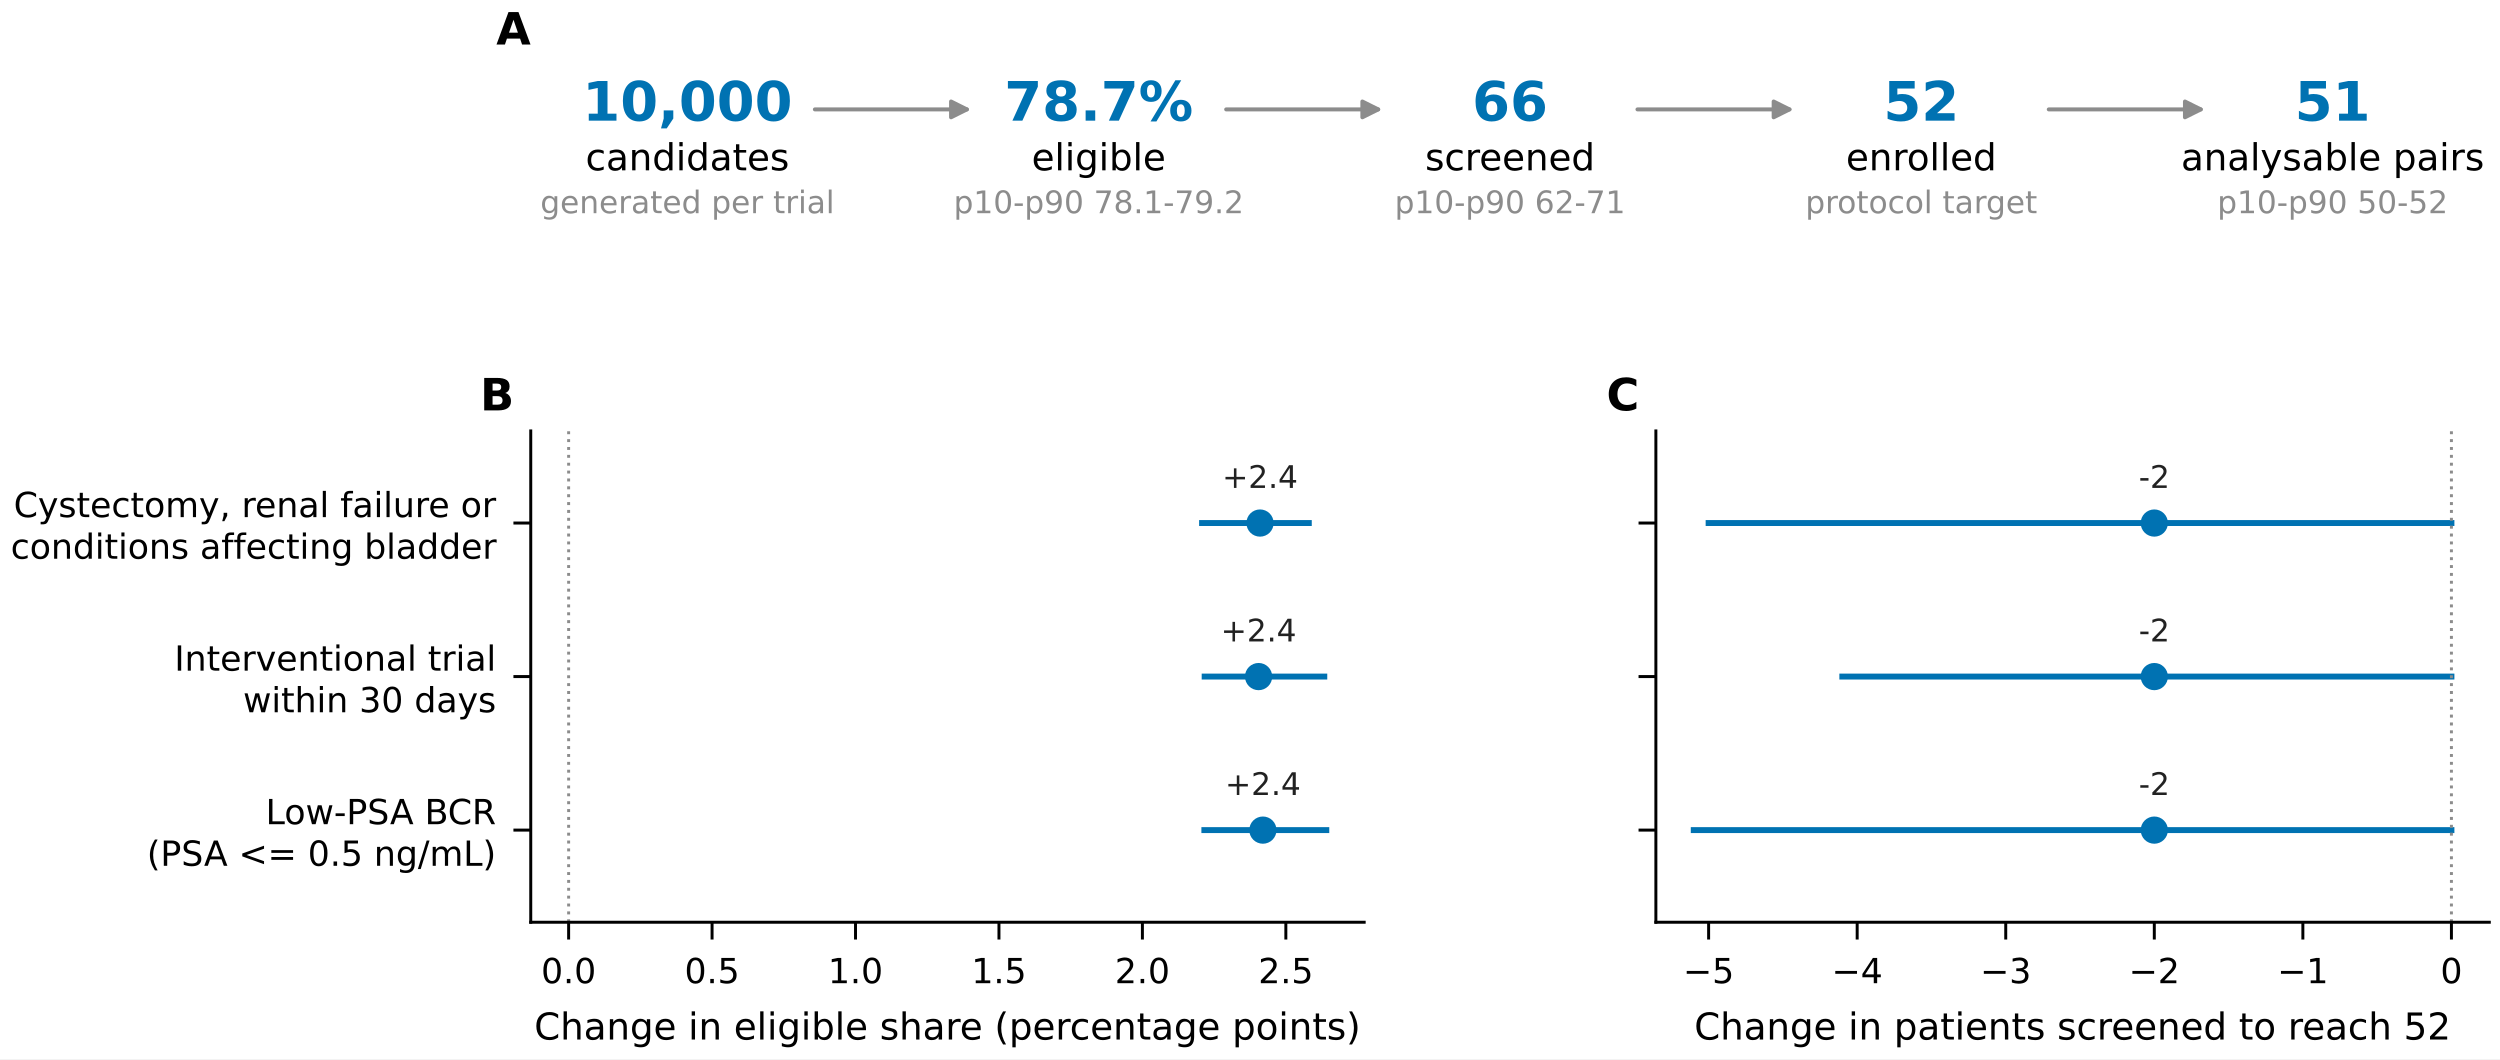
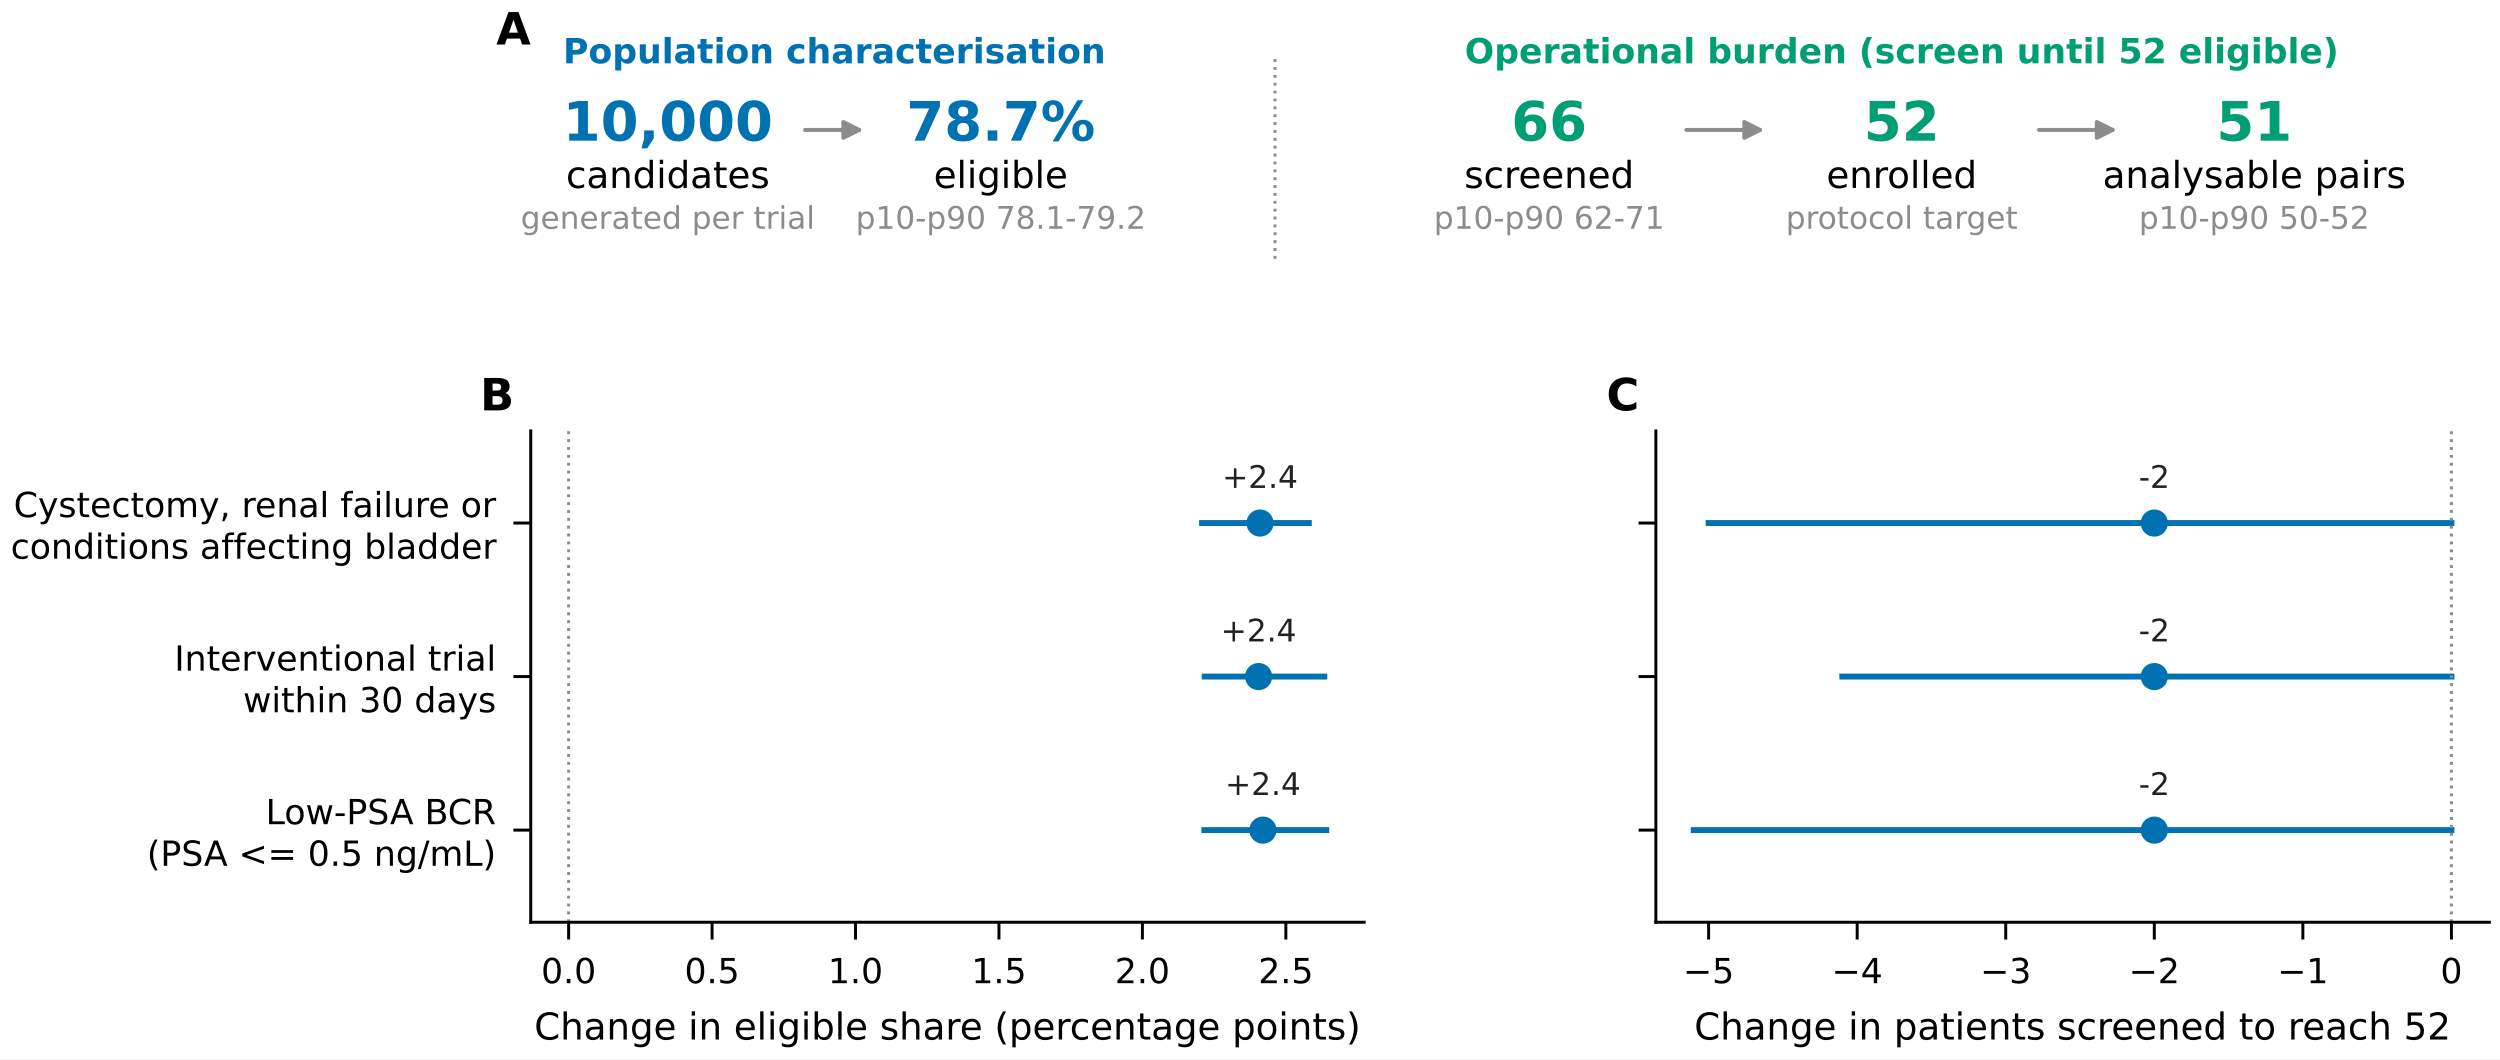
<svg xmlns="http://www.w3.org/2000/svg" xmlns:xlink="http://www.w3.org/1999/xlink" width="504.991pt" height="213.95pt" viewBox="0 0 504.991 213.95" version="1.1">
  <defs>
    <style type="text/css">*{stroke-linejoin: round; stroke-linecap: butt}</style>
  </defs>
  <g id="figure_1">
    <g id="patch_1">
      <path d="M -0 213.95  L 504.991 213.95  L 504.991 0  L -0 0  z " style="fill: #ffffff" />
    </g>
    <g id="axes_1">
      <g id="patch_2">
-         <path d="M 164.6 22.099  Q 180.402 22.099 195.31 22.099  " clip-path="url(#pe54f4d02e5)" style="fill: none; stroke: #8c8c8c; stroke-width: 0.8; stroke-linecap: round" />
-         <path d="M 192.11 20.499  L 195.31 22.099  L 192.11 23.699  z " clip-path="url(#pe54f4d02e5)" style="fill: #8c8c8c; stroke: #8c8c8c; stroke-width: 0.8; stroke-linecap: round" />
+         <path d="M 162.616 26.244  Q 168.528 26.244 173.547 26.244  " clip-path="url(#p527a35ea04)" style="fill: none; stroke: #8c8c8c; stroke-width: 0.8; stroke-linecap: round" />
+         <path d="M 170.347 24.644  L 173.547 26.244  L 170.347 27.844  z " clip-path="url(#p527a35ea04)" style="fill: #8c8c8c; stroke: #8c8c8c; stroke-width: 0.8; stroke-linecap: round" />
      </g>
      <g id="patch_3">
-         <path d="M 247.681 22.099  Q 263.483 22.099 278.391 22.099  " clip-path="url(#pe54f4d02e5)" style="fill: none; stroke: #8c8c8c; stroke-width: 0.8; stroke-linecap: round" />
-         <path d="M 275.191 20.499  L 278.391 22.099  L 275.191 23.699  z " clip-path="url(#pe54f4d02e5)" style="fill: #8c8c8c; stroke: #8c8c8c; stroke-width: 0.8; stroke-linecap: round" />
+         <path d="M 340.652 26.244  Q 348.54 26.244 355.534 26.244  " clip-path="url(#p527a35ea04)" style="fill: none; stroke: #8c8c8c; stroke-width: 0.8; stroke-linecap: round" />
+         <path d="M 352.334 24.644  L 355.534 26.244  L 352.334 27.844  z " clip-path="url(#p527a35ea04)" style="fill: #8c8c8c; stroke: #8c8c8c; stroke-width: 0.8; stroke-linecap: round" />
      </g>
      <g id="patch_4">
-         <path d="M 330.761 22.099  Q 346.564 22.099 361.471 22.099  " clip-path="url(#pe54f4d02e5)" style="fill: none; stroke: #8c8c8c; stroke-width: 0.8; stroke-linecap: round" />
-         <path d="M 358.271 20.499  L 361.471 22.099  L 358.271 23.699  z " clip-path="url(#pe54f4d02e5)" style="fill: #8c8c8c; stroke: #8c8c8c; stroke-width: 0.8; stroke-linecap: round" />
-       </g>
-       <g id="patch_5">
-         <path d="M 413.842 22.099  Q 429.644 22.099 444.552 22.099  " clip-path="url(#pe54f4d02e5)" style="fill: none; stroke: #8c8c8c; stroke-width: 0.8; stroke-linecap: round" />
-         <path d="M 441.352 20.499  L 444.552 22.099  L 441.352 23.699  z " clip-path="url(#pe54f4d02e5)" style="fill: #8c8c8c; stroke: #8c8c8c; stroke-width: 0.8; stroke-linecap: round" />
+         <path d="M 411.864 26.244  Q 419.752 26.244 426.746 26.244  " clip-path="url(#p527a35ea04)" style="fill: none; stroke: #8c8c8c; stroke-width: 0.8; stroke-linecap: round" />
+         <path d="M 423.546 24.644  L 426.746 26.244  L 423.546 27.844  z " clip-path="url(#p527a35ea04)" style="fill: #8c8c8c; stroke: #8c8c8c; stroke-width: 0.8; stroke-linecap: round" />
+       </g>
+       <g id="line2d_1">
+         <path d="M 257.546 52.289  L 257.546 11.051  " clip-path="url(#p527a35ea04)" style="fill: none; stroke-dasharray: 0.6,0.99; stroke-dashoffset: 0; stroke: #8c8c8c; stroke-width: 0.6" />
      </g>
      <g id="text_1">
-         <text style="font-weight: 700; font-size: 11px; font-family: 'DejaVu Sans'; text-anchor: middle; fill: #0072b2" x="138.859" y="24.378" transform="rotate(-0 138.859 24.37784)">10,000</text>
+         <text style="font-weight: 700; font-size: 11px; font-family: 'DejaVu Sans'; text-anchor: middle; fill: #0072b2" x="134.903" y="28.415" transform="rotate(-0 134.9028 28.41482)">10,000</text>
      </g>
      <g id="text_2">
-         <text style="font-size: 7.5px; font-family: 'DejaVu Sans'; text-anchor: middle" x="138.859" y="34.405" transform="rotate(-0 138.859 34.40517)">candidates</text>
+         <text style="font-size: 7.5px; font-family: 'DejaVu Sans'; text-anchor: middle" x="134.903" y="37.965" transform="rotate(-0 134.9028 37.96466)">candidates</text>
      </g>
      <g id="text_3">
-         <text style="font-size: 6.3px; font-family: 'DejaVu Sans'; text-anchor: middle; fill: #8c8c8c" x="138.859" y="43.065" transform="rotate(-0 138.859 43.06514)">generated per trial</text>
+         <text style="font-size: 6.3px; font-family: 'DejaVu Sans'; text-anchor: middle; fill: #8c8c8c" x="134.903" y="46.212" transform="rotate(-0 134.9028 46.21224)">generated per trial</text>
      </g>
      <g id="text_4">
-         <text style="font-weight: 700; font-size: 11px; font-family: 'DejaVu Sans'; text-anchor: middle; fill: #0072b2" x="221.94" y="24.378" transform="rotate(-0 221.9396 24.37784)">78.7%</text>
+         <text style="font-weight: 700; font-size: 11px; font-family: 'DejaVu Sans'; text-anchor: middle; fill: #0072b2" x="202.158" y="28.415" transform="rotate(-0 202.1585 28.41482)">78.7%</text>
      </g>
      <g id="text_5">
-         <text style="font-size: 7.5px; font-family: 'DejaVu Sans'; text-anchor: middle" x="221.94" y="34.405" transform="rotate(-0 221.9396 34.40517)">eligible</text>
+         <text style="font-size: 7.5px; font-family: 'DejaVu Sans'; text-anchor: middle" x="202.158" y="37.965" transform="rotate(-0 202.1585 37.96466)">eligible</text>
      </g>
      <g id="text_6">
-         <text style="font-size: 6.3px; font-family: 'DejaVu Sans'; text-anchor: middle; fill: #8c8c8c" x="221.94" y="43.065" transform="rotate(-0 221.9396 43.06514)">p10-p90 78.1-79.2</text>
+         <text style="font-size: 6.3px; font-family: 'DejaVu Sans'; text-anchor: middle; fill: #8c8c8c" x="202.158" y="46.212" transform="rotate(-0 202.1585 46.21224)">p10-p90 78.1-79.2</text>
      </g>
      <g id="text_7">
-         <text style="font-weight: 700; font-size: 11px; font-family: 'DejaVu Sans'; text-anchor: middle; fill: #0072b2" x="305.02" y="24.378" transform="rotate(-0 305.0202 24.37784)">66</text>
+         <text style="font-weight: 700; font-size: 11px; font-family: 'DejaVu Sans'; text-anchor: middle; fill: #009e73" x="312.933" y="28.415" transform="rotate(-0 312.9327 28.41482)">66</text>
      </g>
      <g id="text_8">
-         <text style="font-size: 7.5px; font-family: 'DejaVu Sans'; text-anchor: middle" x="305.02" y="34.405" transform="rotate(-0 305.0202 34.40517)">screened</text>
+         <text style="font-size: 7.5px; font-family: 'DejaVu Sans'; text-anchor: middle" x="312.933" y="37.965" transform="rotate(-0 312.9327 37.96466)">screened</text>
      </g>
      <g id="text_9">
-         <text style="font-size: 6.3px; font-family: 'DejaVu Sans'; text-anchor: middle; fill: #8c8c8c" x="305.02" y="43.065" transform="rotate(-0 305.0202 43.06514)">p10-p90 62-71</text>
+         <text style="font-size: 6.3px; font-family: 'DejaVu Sans'; text-anchor: middle; fill: #8c8c8c" x="312.933" y="46.212" transform="rotate(-0 312.9327 46.21224)">p10-p90 62-71</text>
      </g>
      <g id="text_10">
-         <text style="font-weight: 700; font-size: 11px; font-family: 'DejaVu Sans'; text-anchor: middle; fill: #0072b2" x="388.101" y="24.378" transform="rotate(-0 388.1008 24.37784)">52</text>
+         <text style="font-weight: 700; font-size: 11px; font-family: 'DejaVu Sans'; text-anchor: middle; fill: #009e73" x="384.145" y="28.415" transform="rotate(-0 384.1446 28.41482)">52</text>
      </g>
      <g id="text_11">
-         <text style="font-size: 7.5px; font-family: 'DejaVu Sans'; text-anchor: middle" x="388.101" y="34.405" transform="rotate(-0 388.1008 34.40517)">enrolled</text>
+         <text style="font-size: 7.5px; font-family: 'DejaVu Sans'; text-anchor: middle" x="384.145" y="37.965" transform="rotate(-0 384.1446 37.96466)">enrolled</text>
      </g>
      <g id="text_12">
-         <text style="font-size: 6.3px; font-family: 'DejaVu Sans'; text-anchor: middle; fill: #8c8c8c" x="388.101" y="43.065" transform="rotate(-0 388.1008 43.06514)">protocol target</text>
+         <text style="font-size: 6.3px; font-family: 'DejaVu Sans'; text-anchor: middle; fill: #8c8c8c" x="384.145" y="46.212" transform="rotate(-0 384.1446 46.21224)">protocol target</text>
      </g>
      <g id="text_13">
-         <text style="font-weight: 700; font-size: 11px; font-family: 'DejaVu Sans'; text-anchor: middle; fill: #0072b2" x="471.181" y="24.378" transform="rotate(-0 471.1815 24.37784)">51</text>
+         <text style="font-weight: 700; font-size: 11px; font-family: 'DejaVu Sans'; text-anchor: middle; fill: #009e73" x="455.357" y="28.415" transform="rotate(-0 455.3566 28.41482)">51</text>
      </g>
      <g id="text_14">
-         <text style="font-size: 7.5px; font-family: 'DejaVu Sans'; text-anchor: middle" x="471.181" y="34.405" transform="rotate(-0 471.1815 34.40517)">analysable pairs</text>
+         <text style="font-size: 7.5px; font-family: 'DejaVu Sans'; text-anchor: middle" x="455.357" y="37.965" transform="rotate(-0 455.3566 37.96466)">analysable pairs</text>
      </g>
      <g id="text_15">
-         <text style="font-size: 6.3px; font-family: 'DejaVu Sans'; text-anchor: middle; fill: #8c8c8c" x="471.181" y="43.065" transform="rotate(-0 471.1815 43.06514)">p10-p90 50-52</text>
+         <text style="font-size: 6.3px; font-family: 'DejaVu Sans'; text-anchor: middle; fill: #8c8c8c" x="455.357" y="46.212" transform="rotate(-0 455.3566 46.21224)">p10-p90 50-52</text>
      </g>
      <g id="text_16">
+         <text style="font-weight: 700; font-size: 7px; font-family: 'DejaVu Sans'; text-anchor: middle; fill: #0072b2" x="168.531" y="12.788" transform="rotate(-0 168.5306 12.78781)">Population characterisation</text>
+       </g>
+       <g id="text_17">
+         <text style="font-weight: 700; font-size: 7px; font-family: 'DejaVu Sans'; text-anchor: middle; fill: #009e73" x="384.145" y="12.788" transform="rotate(-0 384.1446 12.78781)">Operational burden (screen until 52 eligible)</text>
+       </g>
+       <g id="text_18">
        <text style="font-weight: 700; font-size: 9px; font-family: 'DejaVu Sans'; text-anchor: end" x="107.209" y="8.998" transform="rotate(-0 107.2092 8.997891)">A</text>
      </g>
    </g>
    <g id="axes_2">
-       <g id="patch_6">
+       <g id="patch_5">
        <path d="M 107.209 186.289  L 275.559 186.289  L 275.559 87.045  L 107.209 87.045  z " style="fill: #ffffff" />
      </g>
      <g id="matplotlib.axis_1">
        <g id="xtick_1">
-           <g id="line2d_1">
+           <g id="line2d_2">
            <defs>
-               <path id="mbee998d224" d="M 0 0  L 0 3.5  " style="stroke: #000000; stroke-width: 0.6" />
+               <path id="m3314f0bdf1" d="M 0 0  L 0 3.5  " style="stroke: #000000; stroke-width: 0.6" />
            </defs>
            <g>
-               <use xlink:href="#mbee998d224" x="114.861" y="186.289" style="stroke: #000000; stroke-width: 0.6" />
-             </g>
-           </g>
-           <g id="text_17">
+               <use xlink:href="#m3314f0bdf1" x="114.861" y="186.289" style="stroke: #000000; stroke-width: 0.6" />
+             </g>
+           </g>
+           <g id="text_19">
            <text style="font-size: 7px; font-family: 'DejaVu Sans'; text-anchor: middle" x="114.861" y="198.607" transform="rotate(-0 114.8615 198.6074)">0.0</text>
          </g>
        </g>
        <g id="xtick_2">
-           <g id="line2d_2">
-             <g>
-               <use xlink:href="#mbee998d224" x="143.836" y="186.289" style="stroke: #000000; stroke-width: 0.6" />
-             </g>
-           </g>
-           <g id="text_18">
+           <g id="line2d_3">
+             <g>
+               <use xlink:href="#m3314f0bdf1" x="143.836" y="186.289" style="stroke: #000000; stroke-width: 0.6" />
+             </g>
+           </g>
+           <g id="text_20">
            <text style="font-size: 7px; font-family: 'DejaVu Sans'; text-anchor: middle" x="143.836" y="198.607" transform="rotate(-0 143.8364 198.6074)">0.5</text>
          </g>
        </g>
        <g id="xtick_3">
-           <g id="line2d_3">
-             <g>
-               <use xlink:href="#mbee998d224" x="172.811" y="186.289" style="stroke: #000000; stroke-width: 0.6" />
-             </g>
-           </g>
-           <g id="text_19">
+           <g id="line2d_4">
+             <g>
+               <use xlink:href="#m3314f0bdf1" x="172.811" y="186.289" style="stroke: #000000; stroke-width: 0.6" />
+             </g>
+           </g>
+           <g id="text_21">
            <text style="font-size: 7px; font-family: 'DejaVu Sans'; text-anchor: middle" x="172.811" y="198.607" transform="rotate(-0 172.8112 198.6074)">1.0</text>
          </g>
        </g>
        <g id="xtick_4">
-           <g id="line2d_4">
-             <g>
-               <use xlink:href="#mbee998d224" x="201.786" y="186.289" style="stroke: #000000; stroke-width: 0.6" />
-             </g>
-           </g>
-           <g id="text_20">
+           <g id="line2d_5">
+             <g>
+               <use xlink:href="#m3314f0bdf1" x="201.786" y="186.289" style="stroke: #000000; stroke-width: 0.6" />
+             </g>
+           </g>
+           <g id="text_22">
            <text style="font-size: 7px; font-family: 'DejaVu Sans'; text-anchor: middle" x="201.786" y="198.607" transform="rotate(-0 201.7861 198.6074)">1.5</text>
          </g>
        </g>
        <g id="xtick_5">
-           <g id="line2d_5">
-             <g>
-               <use xlink:href="#mbee998d224" x="230.761" y="186.289" style="stroke: #000000; stroke-width: 0.6" />
-             </g>
-           </g>
-           <g id="text_21">
+           <g id="line2d_6">
+             <g>
+               <use xlink:href="#m3314f0bdf1" x="230.761" y="186.289" style="stroke: #000000; stroke-width: 0.6" />
+             </g>
+           </g>
+           <g id="text_23">
            <text style="font-size: 7px; font-family: 'DejaVu Sans'; text-anchor: middle" x="230.761" y="198.607" transform="rotate(-0 230.761 198.6074)">2.0</text>
          </g>
        </g>
        <g id="xtick_6">
-           <g id="line2d_6">
-             <g>
-               <use xlink:href="#mbee998d224" x="259.736" y="186.289" style="stroke: #000000; stroke-width: 0.6" />
-             </g>
-           </g>
-           <g id="text_22">
+           <g id="line2d_7">
+             <g>
+               <use xlink:href="#m3314f0bdf1" x="259.736" y="186.289" style="stroke: #000000; stroke-width: 0.6" />
+             </g>
+           </g>
+           <g id="text_24">
            <text style="font-size: 7px; font-family: 'DejaVu Sans'; text-anchor: middle" x="259.736" y="198.607" transform="rotate(-0 259.7358 198.6074)">2.5</text>
          </g>
        </g>
-         <g id="text_23">
+         <g id="text_25">
          <text style="font-size: 7.5px; font-family: 'DejaVu Sans'; text-anchor: middle" x="191.384" y="209.988" transform="rotate(-0 191.3841 209.9879)">Change in eligible share (percentage points)</text>
        </g>
      </g>
      <g id="matplotlib.axis_2">
        <g id="ytick_1">
-           <g id="line2d_7">
+           <g id="line2d_8">
            <defs>
-               <path id="mb0795f0056" d="M 0 0  L -3.5 0  " style="stroke: #000000; stroke-width: 0.6" />
+               <path id="m7ded115900" d="M 0 0  L -3.5 0  " style="stroke: #000000; stroke-width: 0.6" />
            </defs>
            <g>
-               <use xlink:href="#mb0795f0056" x="107.209" y="105.653" style="stroke: #000000; stroke-width: 0.6" />
-             </g>
-           </g>
-           <g id="text_24">
+               <use xlink:href="#m7ded115900" x="107.209" y="105.653" style="stroke: #000000; stroke-width: 0.6" />
+             </g>
+           </g>
+           <g id="text_26">
            <text style="font-size: 7px; font-family: 'DejaVu Sans'" transform="translate(2.771406 104.4621)">Cystectomy, renal failure or</text>
            <text style="font-size: 7px; font-family: 'DejaVu Sans'" transform="translate(2.16 112.864)">conditions affecting bladder</text>
          </g>
        </g>
        <g id="ytick_2">
-           <g id="line2d_8">
-             <g>
-               <use xlink:href="#mb0795f0056" x="107.209" y="136.667" style="stroke: #000000; stroke-width: 0.6" />
-             </g>
-           </g>
-           <g id="text_25">
+           <g id="line2d_9">
+             <g>
+               <use xlink:href="#m7ded115900" x="107.209" y="136.667" style="stroke: #000000; stroke-width: 0.6" />
+             </g>
+           </g>
+           <g id="text_27">
            <text style="font-size: 7px; font-family: 'DejaVu Sans'" transform="translate(35.22406 135.4759)">Interventional trial</text>
            <text style="font-size: 7px; font-family: 'DejaVu Sans'" transform="translate(49.09828 143.8778)">within 30 days</text>
          </g>
        </g>
        <g id="ytick_3">
-           <g id="line2d_9">
-             <g>
-               <use xlink:href="#mb0795f0056" x="107.209" y="167.681" style="stroke: #000000; stroke-width: 0.6" />
-             </g>
-           </g>
-           <g id="text_26">
+           <g id="line2d_10">
+             <g>
+               <use xlink:href="#m7ded115900" x="107.209" y="167.681" style="stroke: #000000; stroke-width: 0.6" />
+             </g>
+           </g>
+           <g id="text_28">
            <text style="font-size: 7px; font-family: 'DejaVu Sans'" transform="translate(53.65812 166.4896)">Low-PSA BCR</text>
            <text style="font-size: 7px; font-family: 'DejaVu Sans'" transform="translate(29.66891 174.891)">(PSA &lt;= 0.5 ng/mL)</text>
          </g>
        </g>
      </g>
-       <g id="line2d_10">
-         <path d="M 242.815 105.653  L 264.372 105.653  " clip-path="url(#p815d1cc17a)" style="fill: none; stroke: #0072b2; stroke-width: 1.2; stroke-linecap: square" />
-       </g>
      <g id="line2d_11">
+         <path d="M 242.815 105.653  L 264.372 105.653  " clip-path="url(#p6daa29cfb1)" style="fill: none; stroke: #0072b2; stroke-width: 1.2; stroke-linecap: square" />
+       </g>
+       <g id="line2d_12">
        <defs>
-           <path id="m6ff48390bc" d="M 0 2.25  C 0.597 2.25 1.169 2.013 1.591 1.591  C 2.013 1.169 2.25 0.597 2.25 0  C 2.25 -0.597 2.013 -1.169 1.591 -1.591  C 1.169 -2.013 0.597 -2.25 0 -2.25  C -0.597 -2.25 -1.169 -2.013 -1.591 -1.591  C -2.013 -1.169 -2.25 -0.597 -2.25 0  C -2.25 0.597 -2.013 1.169 -1.591 1.591  C -1.169 2.013 -0.597 2.25 0 2.25  z " style="stroke: #0072b2" />
+           <path id="m97351bc4b0" d="M 0 2.25  C 0.597 2.25 1.169 2.013 1.591 1.591  C 2.013 1.169 2.25 0.597 2.25 0  C 2.25 -0.597 2.013 -1.169 1.591 -1.591  C 1.169 -2.013 0.597 -2.25 0 -2.25  C -0.597 -2.25 -1.169 -2.013 -1.591 -1.591  C -2.013 -1.169 -2.25 -0.597 -2.25 0  C -2.25 0.597 -2.013 1.169 -1.591 1.591  C -1.169 2.013 -0.597 2.25 0 2.25  z " style="stroke: #0072b2" />
        </defs>
-         <g clip-path="url(#p815d1cc17a)">
-           <use xlink:href="#m6ff48390bc" x="254.52" y="105.653" style="fill: #0072b2; stroke: #0072b2" />
-         </g>
-       </g>
-       <g id="line2d_12">
-         <path d="M 243.336 136.667  L 267.501 136.667  " clip-path="url(#p815d1cc17a)" style="fill: none; stroke: #0072b2; stroke-width: 1.2; stroke-linecap: square" />
+         <g clip-path="url(#p6daa29cfb1)">
+           <use xlink:href="#m97351bc4b0" x="254.52" y="105.653" style="fill: #0072b2; stroke: #0072b2" />
+         </g>
      </g>
      <g id="line2d_13">
-         <g clip-path="url(#p815d1cc17a)">
-           <use xlink:href="#m6ff48390bc" x="254.231" y="136.667" style="fill: #0072b2; stroke: #0072b2" />
-         </g>
+         <path d="M 243.336 136.667  L 267.501 136.667  " clip-path="url(#p6daa29cfb1)" style="fill: none; stroke: #0072b2; stroke-width: 1.2; stroke-linecap: square" />
      </g>
      <g id="line2d_14">
-         <path d="M 243.278 167.681  L 267.907 167.681  " clip-path="url(#p815d1cc17a)" style="fill: none; stroke: #0072b2; stroke-width: 1.2; stroke-linecap: square" />
+         <g clip-path="url(#p6daa29cfb1)">
+           <use xlink:href="#m97351bc4b0" x="254.231" y="136.667" style="fill: #0072b2; stroke: #0072b2" />
+         </g>
      </g>
      <g id="line2d_15">
-         <g clip-path="url(#p815d1cc17a)">
-           <use xlink:href="#m6ff48390bc" x="255.1" y="167.681" style="fill: #0072b2; stroke: #0072b2" />
-         </g>
+         <path d="M 243.278 167.681  L 267.907 167.681  " clip-path="url(#p6daa29cfb1)" style="fill: none; stroke: #0072b2; stroke-width: 1.2; stroke-linecap: square" />
      </g>
      <g id="line2d_16">
-         <path d="M 114.861 186.289  L 114.861 87.045  " clip-path="url(#p815d1cc17a)" style="fill: none; stroke-dasharray: 0.6,0.99; stroke-dashoffset: 0; stroke: #8c8c8c; stroke-width: 0.6" />
+         <g clip-path="url(#p6daa29cfb1)">
+           <use xlink:href="#m97351bc4b0" x="255.1" y="167.681" style="fill: #0072b2; stroke: #0072b2" />
+         </g>
+       </g>
+       <g id="line2d_17">
+         <path d="M 114.861 186.289  L 114.861 87.045  " clip-path="url(#p6daa29cfb1)" style="fill: none; stroke-dasharray: 0.6,0.99; stroke-dashoffset: 0; stroke: #8c8c8c; stroke-width: 0.6" />
+       </g>
+       <g id="patch_6">
+         <path d="M 107.209 186.289  L 107.209 87.045  " style="fill: none; stroke: #000000; stroke-width: 0.6; stroke-linejoin: miter; stroke-linecap: square" />
      </g>
      <g id="patch_7">
-         <path d="M 107.209 186.289  L 107.209 87.045  " style="fill: none; stroke: #000000; stroke-width: 0.6; stroke-linejoin: miter; stroke-linecap: square" />
-       </g>
-       <g id="patch_8">
        <path d="M 107.209 186.289  L 275.559 186.289  " style="fill: none; stroke: #000000; stroke-width: 0.6; stroke-linejoin: miter; stroke-linecap: square" />
      </g>
-       <g id="text_27">
+       <g id="text_29">
        <text style="font-size: 6.3px; font-family: 'DejaVu Sans'; text-anchor: middle; fill: #222222" x="254.52" y="98.557" transform="rotate(-0 254.5204 98.55728)">+2.4</text>
      </g>
-       <g id="text_28">
+       <g id="text_30">
        <text style="font-size: 6.3px; font-family: 'DejaVu Sans'; text-anchor: middle; fill: #222222" x="254.231" y="129.571" transform="rotate(-0 254.2306 129.5711)">+2.4</text>
      </g>
-       <g id="text_29">
+       <g id="text_31">
        <text style="font-size: 6.3px; font-family: 'DejaVu Sans'; text-anchor: middle; fill: #222222" x="255.1" y="160.585" transform="rotate(-0 255.0999 160.5848)">+2.4</text>
      </g>
-       <g id="text_30">
+       <g id="text_32">
        <text style="font-weight: 700; font-size: 9px; font-family: 'DejaVu Sans'; text-anchor: end" x="103.842" y="82.898" transform="rotate(-0 103.8422 82.89798)">B</text>
      </g>
    </g>
    <g id="axes_3">
-       <g id="patch_9">
+       <g id="patch_8">
        <path d="M 334.481 186.289  L 502.831 186.289  L 502.831 87.045  L 334.481 87.045  z " style="fill: #ffffff" />
      </g>
      <g id="matplotlib.axis_3">
        <g id="xtick_7">
-           <g id="line2d_17">
-             <g>
-               <use xlink:href="#mbee998d224" x="345.135" y="186.289" style="stroke: #000000; stroke-width: 0.6" />
-             </g>
-           </g>
-           <g id="text_31">
+           <g id="line2d_18">
+             <g>
+               <use xlink:href="#m3314f0bdf1" x="345.135" y="186.289" style="stroke: #000000; stroke-width: 0.6" />
+             </g>
+           </g>
+           <g id="text_33">
            <text style="font-size: 7px; font-family: 'DejaVu Sans'; text-anchor: middle" x="345.135" y="198.607" transform="rotate(-0 345.1346 198.6074)">−5</text>
          </g>
        </g>
        <g id="xtick_8">
-           <g id="line2d_18">
-             <g>
-               <use xlink:href="#mbee998d224" x="375.143" y="186.289" style="stroke: #000000; stroke-width: 0.6" />
-             </g>
-           </g>
-           <g id="text_32">
+           <g id="line2d_19">
+             <g>
+               <use xlink:href="#m3314f0bdf1" x="375.143" y="186.289" style="stroke: #000000; stroke-width: 0.6" />
+             </g>
+           </g>
+           <g id="text_34">
            <text style="font-size: 7px; font-family: 'DejaVu Sans'; text-anchor: middle" x="375.143" y="198.607" transform="rotate(-0 375.1435 198.6074)">−4</text>
          </g>
        </g>
        <g id="xtick_9">
-           <g id="line2d_19">
-             <g>
-               <use xlink:href="#mbee998d224" x="405.152" y="186.289" style="stroke: #000000; stroke-width: 0.6" />
-             </g>
-           </g>
-           <g id="text_33">
+           <g id="line2d_20">
+             <g>
+               <use xlink:href="#m3314f0bdf1" x="405.152" y="186.289" style="stroke: #000000; stroke-width: 0.6" />
+             </g>
+           </g>
+           <g id="text_35">
            <text style="font-size: 7px; font-family: 'DejaVu Sans'; text-anchor: middle" x="405.152" y="198.607" transform="rotate(-0 405.1523 198.6074)">−3</text>
          </g>
        </g>
        <g id="xtick_10">
-           <g id="line2d_20">
-             <g>
-               <use xlink:href="#mbee998d224" x="435.161" y="186.289" style="stroke: #000000; stroke-width: 0.6" />
-             </g>
-           </g>
-           <g id="text_34">
+           <g id="line2d_21">
+             <g>
+               <use xlink:href="#m3314f0bdf1" x="435.161" y="186.289" style="stroke: #000000; stroke-width: 0.6" />
+             </g>
+           </g>
+           <g id="text_36">
            <text style="font-size: 7px; font-family: 'DejaVu Sans'; text-anchor: middle" x="435.161" y="198.607" transform="rotate(-0 435.1612 198.6074)">−2</text>
          </g>
        </g>
        <g id="xtick_11">
-           <g id="line2d_21">
-             <g>
-               <use xlink:href="#mbee998d224" x="465.17" y="186.289" style="stroke: #000000; stroke-width: 0.6" />
-             </g>
-           </g>
-           <g id="text_35">
+           <g id="line2d_22">
+             <g>
+               <use xlink:href="#m3314f0bdf1" x="465.17" y="186.289" style="stroke: #000000; stroke-width: 0.6" />
+             </g>
+           </g>
+           <g id="text_37">
            <text style="font-size: 7px; font-family: 'DejaVu Sans'; text-anchor: middle" x="465.17" y="198.607" transform="rotate(-0 465.1701 198.6074)">−1</text>
          </g>
        </g>
        <g id="xtick_12">
-           <g id="line2d_22">
-             <g>
-               <use xlink:href="#mbee998d224" x="495.179" y="186.289" style="stroke: #000000; stroke-width: 0.6" />
-             </g>
-           </g>
-           <g id="text_36">
+           <g id="line2d_23">
+             <g>
+               <use xlink:href="#m3314f0bdf1" x="495.179" y="186.289" style="stroke: #000000; stroke-width: 0.6" />
+             </g>
+           </g>
+           <g id="text_38">
            <text style="font-size: 7px; font-family: 'DejaVu Sans'; text-anchor: middle" x="495.179" y="198.607" transform="rotate(-0 495.179 198.6074)">0</text>
          </g>
        </g>
-         <g id="text_37">
+         <g id="text_39">
          <text style="font-size: 7.5px; font-family: 'DejaVu Sans'; text-anchor: middle" x="418.656" y="209.988" transform="rotate(-0 418.6563 209.9879)">Change in patients screened to reach 52</text>
        </g>
      </g>
      <g id="matplotlib.axis_4">
        <g id="ytick_4">
-           <g id="line2d_23">
-             <g>
-               <use xlink:href="#mb0795f0056" x="334.481" y="105.653" style="stroke: #000000; stroke-width: 0.6" />
+           <g id="line2d_24">
+             <g>
+               <use xlink:href="#m7ded115900" x="334.481" y="105.653" style="stroke: #000000; stroke-width: 0.6" />
            </g>
          </g>
        </g>
        <g id="ytick_5">
-           <g id="line2d_24">
-             <g>
-               <use xlink:href="#mb0795f0056" x="334.481" y="136.667" style="stroke: #000000; stroke-width: 0.6" />
+           <g id="line2d_25">
+             <g>
+               <use xlink:href="#m7ded115900" x="334.481" y="136.667" style="stroke: #000000; stroke-width: 0.6" />
            </g>
          </g>
        </g>
        <g id="ytick_6">
-           <g id="line2d_25">
-             <g>
-               <use xlink:href="#mb0795f0056" x="334.481" y="167.681" style="stroke: #000000; stroke-width: 0.6" />
-             </g>
-           </g>
-         </g>
-       </g>
-       <g id="line2d_26">
-         <path d="M 345.135 105.653  L 495.179 105.653  " clip-path="url(#p6e1f8476cf)" style="fill: none; stroke: #0072b2; stroke-width: 1.2; stroke-linecap: square" />
+           <g id="line2d_26">
+             <g>
+               <use xlink:href="#m7ded115900" x="334.481" y="167.681" style="stroke: #000000; stroke-width: 0.6" />
+             </g>
+           </g>
+         </g>
      </g>
      <g id="line2d_27">
-         <g clip-path="url(#p6e1f8476cf)">
-           <use xlink:href="#m6ff48390bc" x="435.161" y="105.653" style="fill: #0072b2; stroke: #0072b2" />
-         </g>
+         <path d="M 345.135 105.653  L 495.179 105.653  " clip-path="url(#p46b09c625e)" style="fill: none; stroke: #0072b2; stroke-width: 1.2; stroke-linecap: square" />
      </g>
      <g id="line2d_28">
-         <path d="M 372.143 136.667  L 495.179 136.667  " clip-path="url(#p6e1f8476cf)" style="fill: none; stroke: #0072b2; stroke-width: 1.2; stroke-linecap: square" />
+         <g clip-path="url(#p46b09c625e)">
+           <use xlink:href="#m97351bc4b0" x="435.161" y="105.653" style="fill: #0072b2; stroke: #0072b2" />
+         </g>
      </g>
      <g id="line2d_29">
-         <g clip-path="url(#p6e1f8476cf)">
-           <use xlink:href="#m6ff48390bc" x="435.161" y="136.667" style="fill: #0072b2; stroke: #0072b2" />
-         </g>
+         <path d="M 372.143 136.667  L 495.179 136.667  " clip-path="url(#p46b09c625e)" style="fill: none; stroke: #0072b2; stroke-width: 1.2; stroke-linecap: square" />
      </g>
      <g id="line2d_30">
-         <path d="M 342.134 167.681  L 495.179 167.681  " clip-path="url(#p6e1f8476cf)" style="fill: none; stroke: #0072b2; stroke-width: 1.2; stroke-linecap: square" />
+         <g clip-path="url(#p46b09c625e)">
+           <use xlink:href="#m97351bc4b0" x="435.161" y="136.667" style="fill: #0072b2; stroke: #0072b2" />
+         </g>
      </g>
      <g id="line2d_31">
-         <g clip-path="url(#p6e1f8476cf)">
-           <use xlink:href="#m6ff48390bc" x="435.161" y="167.681" style="fill: #0072b2; stroke: #0072b2" />
-         </g>
+         <path d="M 342.134 167.681  L 495.179 167.681  " clip-path="url(#p46b09c625e)" style="fill: none; stroke: #0072b2; stroke-width: 1.2; stroke-linecap: square" />
      </g>
      <g id="line2d_32">
-         <path d="M 495.179 186.289  L 495.179 87.045  " clip-path="url(#p6e1f8476cf)" style="fill: none; stroke-dasharray: 0.6,0.99; stroke-dashoffset: 0; stroke: #8c8c8c; stroke-width: 0.6" />
+         <g clip-path="url(#p46b09c625e)">
+           <use xlink:href="#m97351bc4b0" x="435.161" y="167.681" style="fill: #0072b2; stroke: #0072b2" />
+         </g>
+       </g>
+       <g id="line2d_33">
+         <path d="M 495.179 186.289  L 495.179 87.045  " clip-path="url(#p46b09c625e)" style="fill: none; stroke-dasharray: 0.6,0.99; stroke-dashoffset: 0; stroke: #8c8c8c; stroke-width: 0.6" />
+       </g>
+       <g id="patch_9">
+         <path d="M 334.481 186.289  L 334.481 87.045  " style="fill: none; stroke: #000000; stroke-width: 0.6; stroke-linejoin: miter; stroke-linecap: square" />
      </g>
      <g id="patch_10">
-         <path d="M 334.481 186.289  L 334.481 87.045  " style="fill: none; stroke: #000000; stroke-width: 0.6; stroke-linejoin: miter; stroke-linecap: square" />
-       </g>
-       <g id="patch_11">
        <path d="M 334.481 186.289  L 502.831 186.289  " style="fill: none; stroke: #000000; stroke-width: 0.6; stroke-linejoin: miter; stroke-linecap: square" />
      </g>
-       <g id="text_38">
+       <g id="text_40">
        <text style="font-size: 6.3px; font-family: 'DejaVu Sans'; text-anchor: middle; fill: #222222" x="435.161" y="98.557" transform="rotate(-0 435.1612 98.55728)">-2</text>
      </g>
-       <g id="text_39">
+       <g id="text_41">
        <text style="font-size: 6.3px; font-family: 'DejaVu Sans'; text-anchor: middle; fill: #222222" x="435.161" y="129.571" transform="rotate(-0 435.1612 129.5711)">-2</text>
      </g>
-       <g id="text_40">
+       <g id="text_42">
        <text style="font-size: 6.3px; font-family: 'DejaVu Sans'; text-anchor: middle; fill: #222222" x="435.161" y="160.585" transform="rotate(-0 435.1612 160.5848)">-2</text>
      </g>
-       <g id="text_41">
+       <g id="text_43">
        <text style="font-weight: 700; font-size: 9px; font-family: 'DejaVu Sans'; text-anchor: end" x="331.114" y="82.898" transform="rotate(-0 331.1144 82.89798)">C</text>
      </g>
    </g>
  </g>
  <defs>
-     <clipPath id="pe54f4d02e5">
+     <clipPath id="p527a35ea04">
      <rect x="107.209" y="8.881" width="395.622" height="45.579" />
    </clipPath>
-     <clipPath id="p815d1cc17a">
+     <clipPath id="p6daa29cfb1">
      <rect x="107.209" y="87.045" width="168.35" height="99.244" />
    </clipPath>
-     <clipPath id="p6e1f8476cf">
+     <clipPath id="p46b09c625e">
      <rect x="334.481" y="87.045" width="168.35" height="99.244" />
    </clipPath>
  </defs>
</svg>
